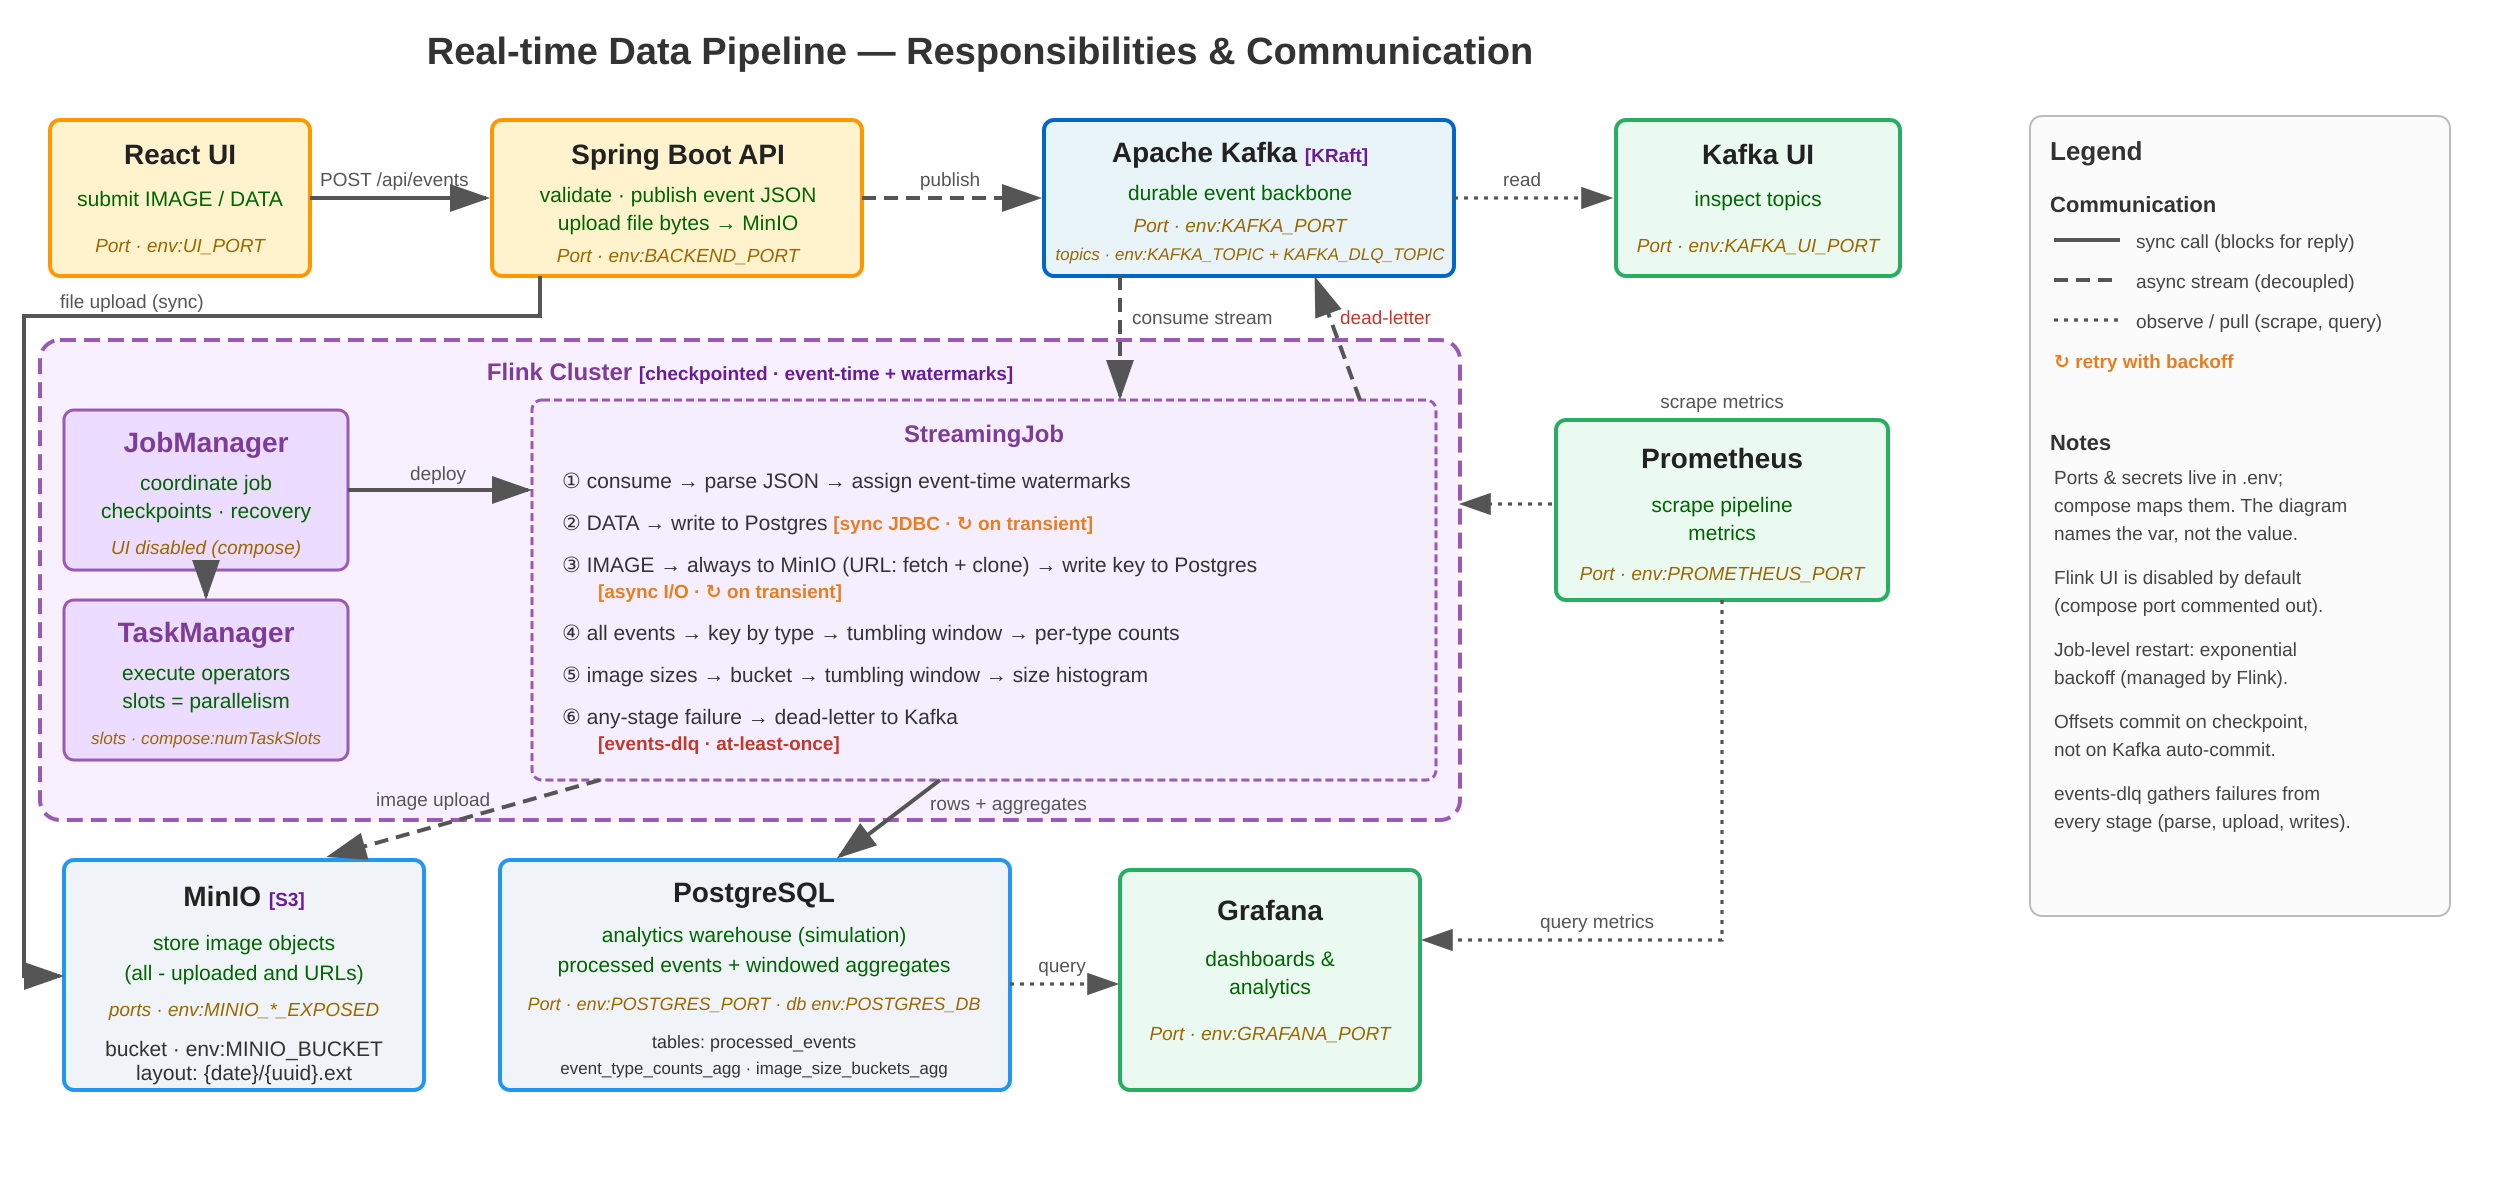
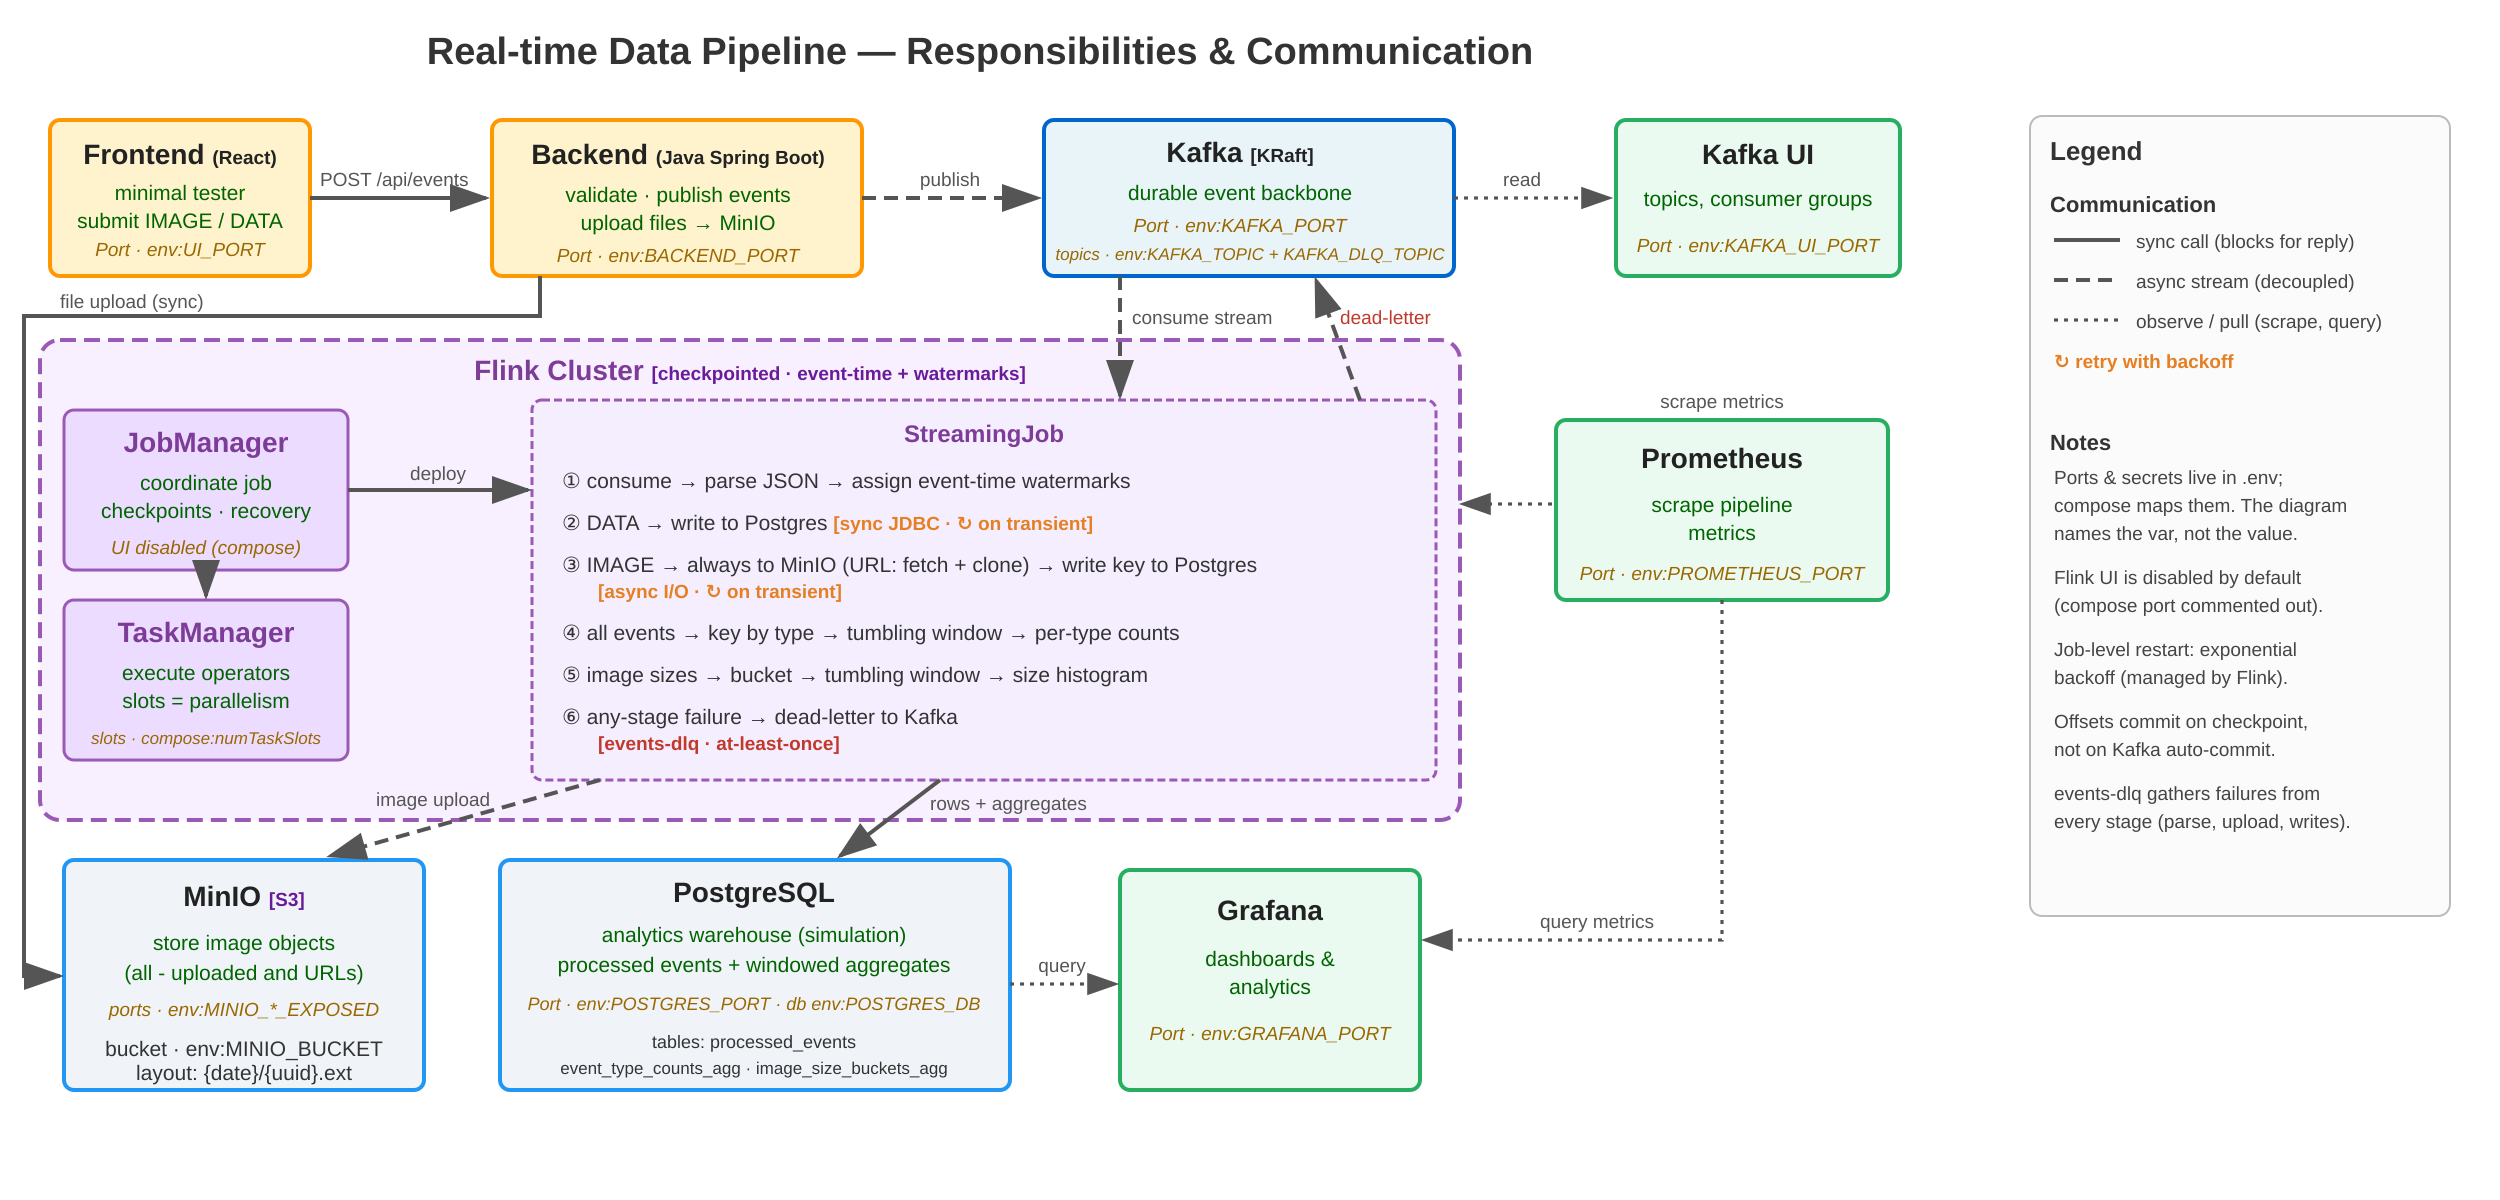
<svg xmlns="http://www.w3.org/2000/svg" viewBox="0 0 1250 600">
  <defs>
    <style>
      .ingestion   { fill: #fff3cd; stroke: #ff9800; stroke-width: 2; }
      .broker      { fill: #e8f4f8; stroke: #0066cc; stroke-width: 2; }
      .flink-region{ fill: #f8f0ff; stroke: #9b59b6; stroke-width: 2; stroke-dasharray: 8,4; }
      .flink-inner { fill: #ecdcff; stroke: #9b59b6; stroke-width: 1.5; }
      .stream-job  { fill: #f5eeff; stroke: #9b59b6; stroke-width: 1.5; stroke-dasharray: 4,2; }
      .sink        { fill: #f0f4f8; stroke: #2196f3; stroke-width: 2; }
      .observ      { fill: #eafaf1; stroke: #27ae60; stroke-width: 2; }
      .legend-box  { fill: #fbfbfb; stroke: #bbb; stroke-width: 1; }

      .big-title   { font-family: Arial, sans-serif; font-size: 19px; font-weight: bold; fill: #333; }
      .box-title   { font-family: Arial, sans-serif; font-size: 14px; font-weight: bold; fill: #222; }
      .resp        { font-family: Arial, sans-serif; font-size: 10.5px; fill: #006400; }
      .cfg         { font-family: Arial, sans-serif; font-size: 9.5px; fill: #9a6700; font-style: italic; }
      .mode        { font-family: Arial, sans-serif; font-size: 9.5px; fill: #6a1b9a; font-weight: bold; }
      .step        { font-family: Arial, sans-serif; font-size: 10.5px; fill: #333; }
      .retry       { font-family: Arial, sans-serif; font-size: 9.5px; fill: #e67e22; font-weight: bold; }
      .alabel      { font-family: Arial, sans-serif; font-size: 9.5px; fill: #555; }
      .region-label{ font-family: Arial, sans-serif; font-size: 12px; font-weight: bold; fill: #7d3c98; }
      .leg-h       { font-family: Arial, sans-serif; font-size: 11px; font-weight: bold; fill: #333; }
      .leg-t       { font-family: Arial, sans-serif; font-size: 9.5px; fill: #444; }

      .sync   { stroke: #555; stroke-width: 2; fill: none; }
      .async  { stroke: #555; stroke-width: 2; fill: none; stroke-dasharray: 7,4; }
      .observe{ stroke: #555; stroke-width: 1.6; fill: none; stroke-dasharray: 2,3; }
    </style>
    <marker id="ah" markerWidth="10" markerHeight="7" refX="9" refY="3.5" orient="auto">
      <polygon points="0 0,10 3.5,0 7" fill="#555" />
    </marker>
  </defs>
  <rect width="1250" height="600" fill="#ffffff" />
  <text x="490" y="32" class="big-title" text-anchor="middle">Real-time Data Pipeline — Responsibilities &amp; Communication</text>
  <rect x="25" y="60" width="130" height="78" class="ingestion" rx="5" />
-   <text x="90" y="82" class="box-title" text-anchor="middle">React UI</text>
-   <text x="90" y="103" class="resp" text-anchor="middle">submit IMAGE / DATA</text>
-   <text x="90" y="126" class="cfg" text-anchor="middle">Port · env:UI_PORT</text>
+   <text x="90" y="82" class="box-title" text-anchor="middle">Frontend <tspan style="font-size: 9.5px;">(React)</tspan>
+   </text>
+   <text x="90" y="100" class="resp" text-anchor="middle">minimal tester</text>
+   <text x="90" y="114" class="resp" text-anchor="middle">submit IMAGE / DATA</text>
+   <text x="90" y="128" class="cfg" text-anchor="middle">Port · env:UI_PORT</text>
  <rect x="246" y="60" width="185" height="78" class="ingestion" rx="5" />
-   <text x="339" y="82" class="box-title" text-anchor="middle">Spring Boot API</text>
-   <text x="339" y="101" class="resp" text-anchor="middle">validate · publish event JSON</text>
-   <text x="339" y="115" class="resp" text-anchor="middle">upload file bytes → MinIO</text>
+   <text x="339" y="82" class="box-title" text-anchor="middle">Backend <tspan style="font-size: 9.5px;">(Java Spring Boot)</tspan>
+   </text>
+   <text x="339" y="101" class="resp" text-anchor="middle">validate · publish events</text>
+   <text x="339" y="115" class="resp" text-anchor="middle">upload files → MinIO</text>
  <text x="339" y="131" class="cfg" text-anchor="middle">Port · env:BACKEND_PORT</text>
  <rect x="522" y="60" width="205" height="78" class="broker" rx="5" />
-   <text x="620" y="81" class="box-title" text-anchor="middle">Apache Kafka <tspan class="mode">[KRaft]</tspan>
+   <text x="620" y="81" class="box-title" text-anchor="middle">Kafka <tspan style="font-size: 9.5px;">[KRaft]</tspan>
  </text>
  <text x="620" y="100" class="resp" text-anchor="middle">durable event backbone</text>
  <text x="620" y="116" class="cfg" text-anchor="middle">Port · env:KAFKA_PORT</text>
  <text x="625" y="130" class="cfg" text-anchor="middle" style="font-size: 8.5px;">topics · env:KAFKA_TOPIC + KAFKA_DLQ_TOPIC</text>
  <rect x="808" y="60" width="142" height="78" class="observ" rx="5" />
  <text x="879" y="82" class="box-title" text-anchor="middle">Kafka UI</text>
-   <text x="879" y="103" class="resp" text-anchor="middle">inspect topics</text>
+   <text x="879" y="103" class="resp" text-anchor="middle">topics, consumer groups</text>
  <text x="879" y="126" class="cfg" text-anchor="middle">Port · env:KAFKA_UI_PORT</text>
  <rect x="20" y="170" width="710" height="240" class="flink-region" rx="10" />
-   <text x="375" y="190" class="region-label" text-anchor="middle">Flink Cluster <tspan class="mode">[checkpointed · event-time + watermarks]</tspan>
+   <text x="375" y="190" class="region-label" text-anchor="middle" style="font-size: 14px;">Flink Cluster <tspan class="mode">[checkpointed · event-time + watermarks]</tspan>
  </text>
  <rect x="32" y="205" width="142" height="80" class="flink-inner" rx="5" />
  <text x="103" y="226" class="box-title" text-anchor="middle" style="fill: #7d3c98;">JobManager</text>
  <text x="103" y="245" class="resp" text-anchor="middle">coordinate job</text>
  <text x="103" y="259" class="resp" text-anchor="middle">checkpoints · recovery</text>
  <text x="103" y="277" class="cfg" text-anchor="middle">UI disabled (compose)</text>
  <rect x="32" y="300" width="142" height="80" class="flink-inner" rx="5" />
  <text x="103" y="321" class="box-title" text-anchor="middle" style="fill: #7d3c98;">TaskManager</text>
  <text x="103" y="340" class="resp" text-anchor="middle">execute operators</text>
  <text x="103" y="354" class="resp" text-anchor="middle">slots = parallelism</text>
  <text x="103" y="372" class="cfg" text-anchor="middle" style="font-size: 8.5px;">slots · compose:numTaskSlots</text>
  <rect x="266" y="200" width="452" height="190" class="stream-job" rx="5" />
  <text x="492" y="221" class="region-label" text-anchor="middle" style="font-size: 12px;">StreamingJob</text>
  <text x="281" y="244" class="step">① consume → parse JSON → assign event-time watermarks</text>
  <text x="281" y="265" class="step">② DATA → write to Postgres   <tspan class="retry">[sync JDBC · ↻ on transient]</tspan>
  </text>
  <text x="281" y="286" class="step">③ IMAGE → always to MinIO (URL: fetch + clone) → write key to Postgres</text>
  <text x="299" y="299" class="retry">[async I/O · ↻ on transient]</text>
  <text x="281" y="320" class="step">④ all events → key by type → tumbling window → per-type counts</text>
  <text x="281" y="341" class="step">⑤ image sizes → bucket → tumbling window → size histogram</text>
  <text x="281" y="362" class="step">⑥ any-stage failure → dead-letter to Kafka</text>
  <text x="299" y="375" class="retry" style="fill: #c0392b;">[events-dlq · at-least-once]</text>
  <rect x="778" y="210" width="166" height="90" class="observ" rx="5" />
  <text x="861" y="234" class="box-title" text-anchor="middle">Prometheus</text>
  <text x="861" y="256" class="resp" text-anchor="middle">scrape pipeline</text>
  <text x="861" y="270" class="resp" text-anchor="middle">metrics</text>
  <text x="861" y="290" class="cfg" text-anchor="middle">Port · env:PROMETHEUS_PORT</text>
  <rect x="32" y="430" width="180" height="115" class="sink" rx="5" />
  <text x="122" y="453" class="box-title" text-anchor="middle">MinIO <tspan class="mode">[S3]</tspan>
  </text>
  <text x="122" y="475" class="resp" text-anchor="middle">store image objects</text>
  <text x="122" y="490" class="resp" text-anchor="middle">(all - uploaded and URLs)</text>
  <text x="122" y="508" class="cfg" text-anchor="middle">ports · env:MINIO_*_EXPOSED</text>
  <text x="122" y="528" class="step" text-anchor="middle">bucket · env:MINIO_BUCKET</text>
  <text x="122" y="540" class="step" text-anchor="middle">layout: {date}/{uuid}.ext</text>
  <rect x="250" y="430" width="255" height="115" class="sink" rx="5" />
  <text x="377" y="451" class="box-title" text-anchor="middle">PostgreSQL</text>
  <text x="377" y="471" class="resp" text-anchor="middle">analytics warehouse (simulation)</text>
  <text x="377" y="486" class="resp" text-anchor="middle">processed events + windowed aggregates</text>
  <text x="377" y="505" class="cfg" text-anchor="middle" style="font-size: 9px;">Port · env:POSTGRES_PORT · db env:POSTGRES_DB</text>
  <text x="377" y="524" class="step" text-anchor="middle" style="font-size: 9px;">tables: processed_events</text>
  <text x="377" y="537" class="step" text-anchor="middle" style="font-size: 8.5px;">event_type_counts_agg · image_size_buckets_agg</text>
  <rect x="560" y="435" width="150" height="110" class="observ" rx="5" />
  <text x="635" y="460" class="box-title" text-anchor="middle">Grafana</text>
  <text x="635" y="483" class="resp" text-anchor="middle">dashboards &amp;</text>
  <text x="635" y="497" class="resp" text-anchor="middle">analytics</text>
  <text x="635" y="520" class="cfg" text-anchor="middle">Port · env:GRAFANA_PORT</text>
  <path d="M 155 99 L 243 99" class="sync" marker-end="url(#ah)" />
  <text x="160" y="93" class="alabel">POST /api/events</text>
  <path d="M 431 99 L 519 99" class="async" marker-end="url(#ah)" />
  <text x="475" y="93" class="alabel" text-anchor="middle">publish</text>
  <path d="M 727 99 L 805 99" class="observe" marker-end="url(#ah)" />
  <text x="761" y="93" class="alabel" text-anchor="middle">read</text>
  <path d="M 560 138 L 560 198" class="async" marker-end="url(#ah)" />
  <text x="566" y="162" class="alabel">consume stream</text>
  <path d="M 680 200 L 658 140" class="async" marker-end="url(#ah)" />
  <text x="670" y="162" class="alabel" style="fill: #c0392b;">dead-letter</text>
  <path d="M 270 138 L 270 158 L 12 158 L 12 488 L 30 488" class="sync" marker-end="url(#ah)" />
  <text x="30" y="154" class="alabel">file upload (sync)</text>
  <path d="M 300 390 L 165 428" class="async" marker-end="url(#ah)" />
  <text x="188" y="403" class="alabel">image upload</text>
  <path d="M 470 390 L 420 428" class="sync" marker-end="url(#ah)" />
  <text x="465" y="405" class="alabel">rows + aggregates</text>
  <path d="M 776 252 L 731 252" class="observe" marker-end="url(#ah)" />
  <text x="861" y="204" class="alabel" text-anchor="middle">scrape metrics</text>
  <path d="M 505 492 L 558 492" class="observe" marker-end="url(#ah)" />
  <text x="531" y="486" class="alabel" text-anchor="middle">query</text>
  <path d="M 861 300 L 861 470 L 712 470" class="observe" marker-end="url(#ah)" />
  <text x="770" y="464" class="alabel">query metrics</text>
  <path d="M 103 285 L 103 298" class="sync" marker-end="url(#ah)" />
  <path d="M 174 245 L 264 245" class="sync" marker-end="url(#ah)" />
  <text x="219" y="240" class="alabel" text-anchor="middle">deploy</text>
  <rect x="1015" y="58" width="210" height="400" class="legend-box" rx="6" />
  <text x="1025" y="80" class="leg-h" style="font-size: 13px;">Legend</text>
  <text x="1025" y="106" class="leg-h">Communication</text>
  <path d="M 1027 120 L 1060 120" class="sync" />
  <text x="1068" y="124" class="leg-t">sync call (blocks for reply)</text>
  <path d="M 1027 140 L 1060 140" class="async" />
  <text x="1068" y="144" class="leg-t">async stream (decoupled)</text>
  <path d="M 1027 160 L 1060 160" class="observe" />
  <text x="1068" y="164" class="leg-t">observe / pull (scrape, query)</text>
  <text x="1027" y="184" class="leg-t" style="font-weight: bold; fill: #e67e22;">↻  retry with backoff</text>
  <text x="1025" y="225" class="leg-h">Notes</text>
  <text x="1027" y="242" class="leg-t">Ports &amp; secrets live in .env;</text>
  <text x="1027" y="256" class="leg-t">compose maps them. The diagram</text>
  <text x="1027" y="270" class="leg-t">names the var, not the value.</text>
  <text x="1027" y="292" class="leg-t">Flink UI is disabled by default</text>
  <text x="1027" y="306" class="leg-t">(compose port commented out).</text>
  <text x="1027" y="328" class="leg-t">Job-level restart: exponential</text>
  <text x="1027" y="342" class="leg-t">backoff (managed by Flink).</text>
  <text x="1027" y="364" class="leg-t">Offsets commit on checkpoint,</text>
  <text x="1027" y="378" class="leg-t">not on Kafka auto-commit.</text>
  <text x="1027" y="400" class="leg-t">events-dlq gathers failures from</text>
  <text x="1027" y="414" class="leg-t">every stage (parse, upload, writes).</text>
</svg>
